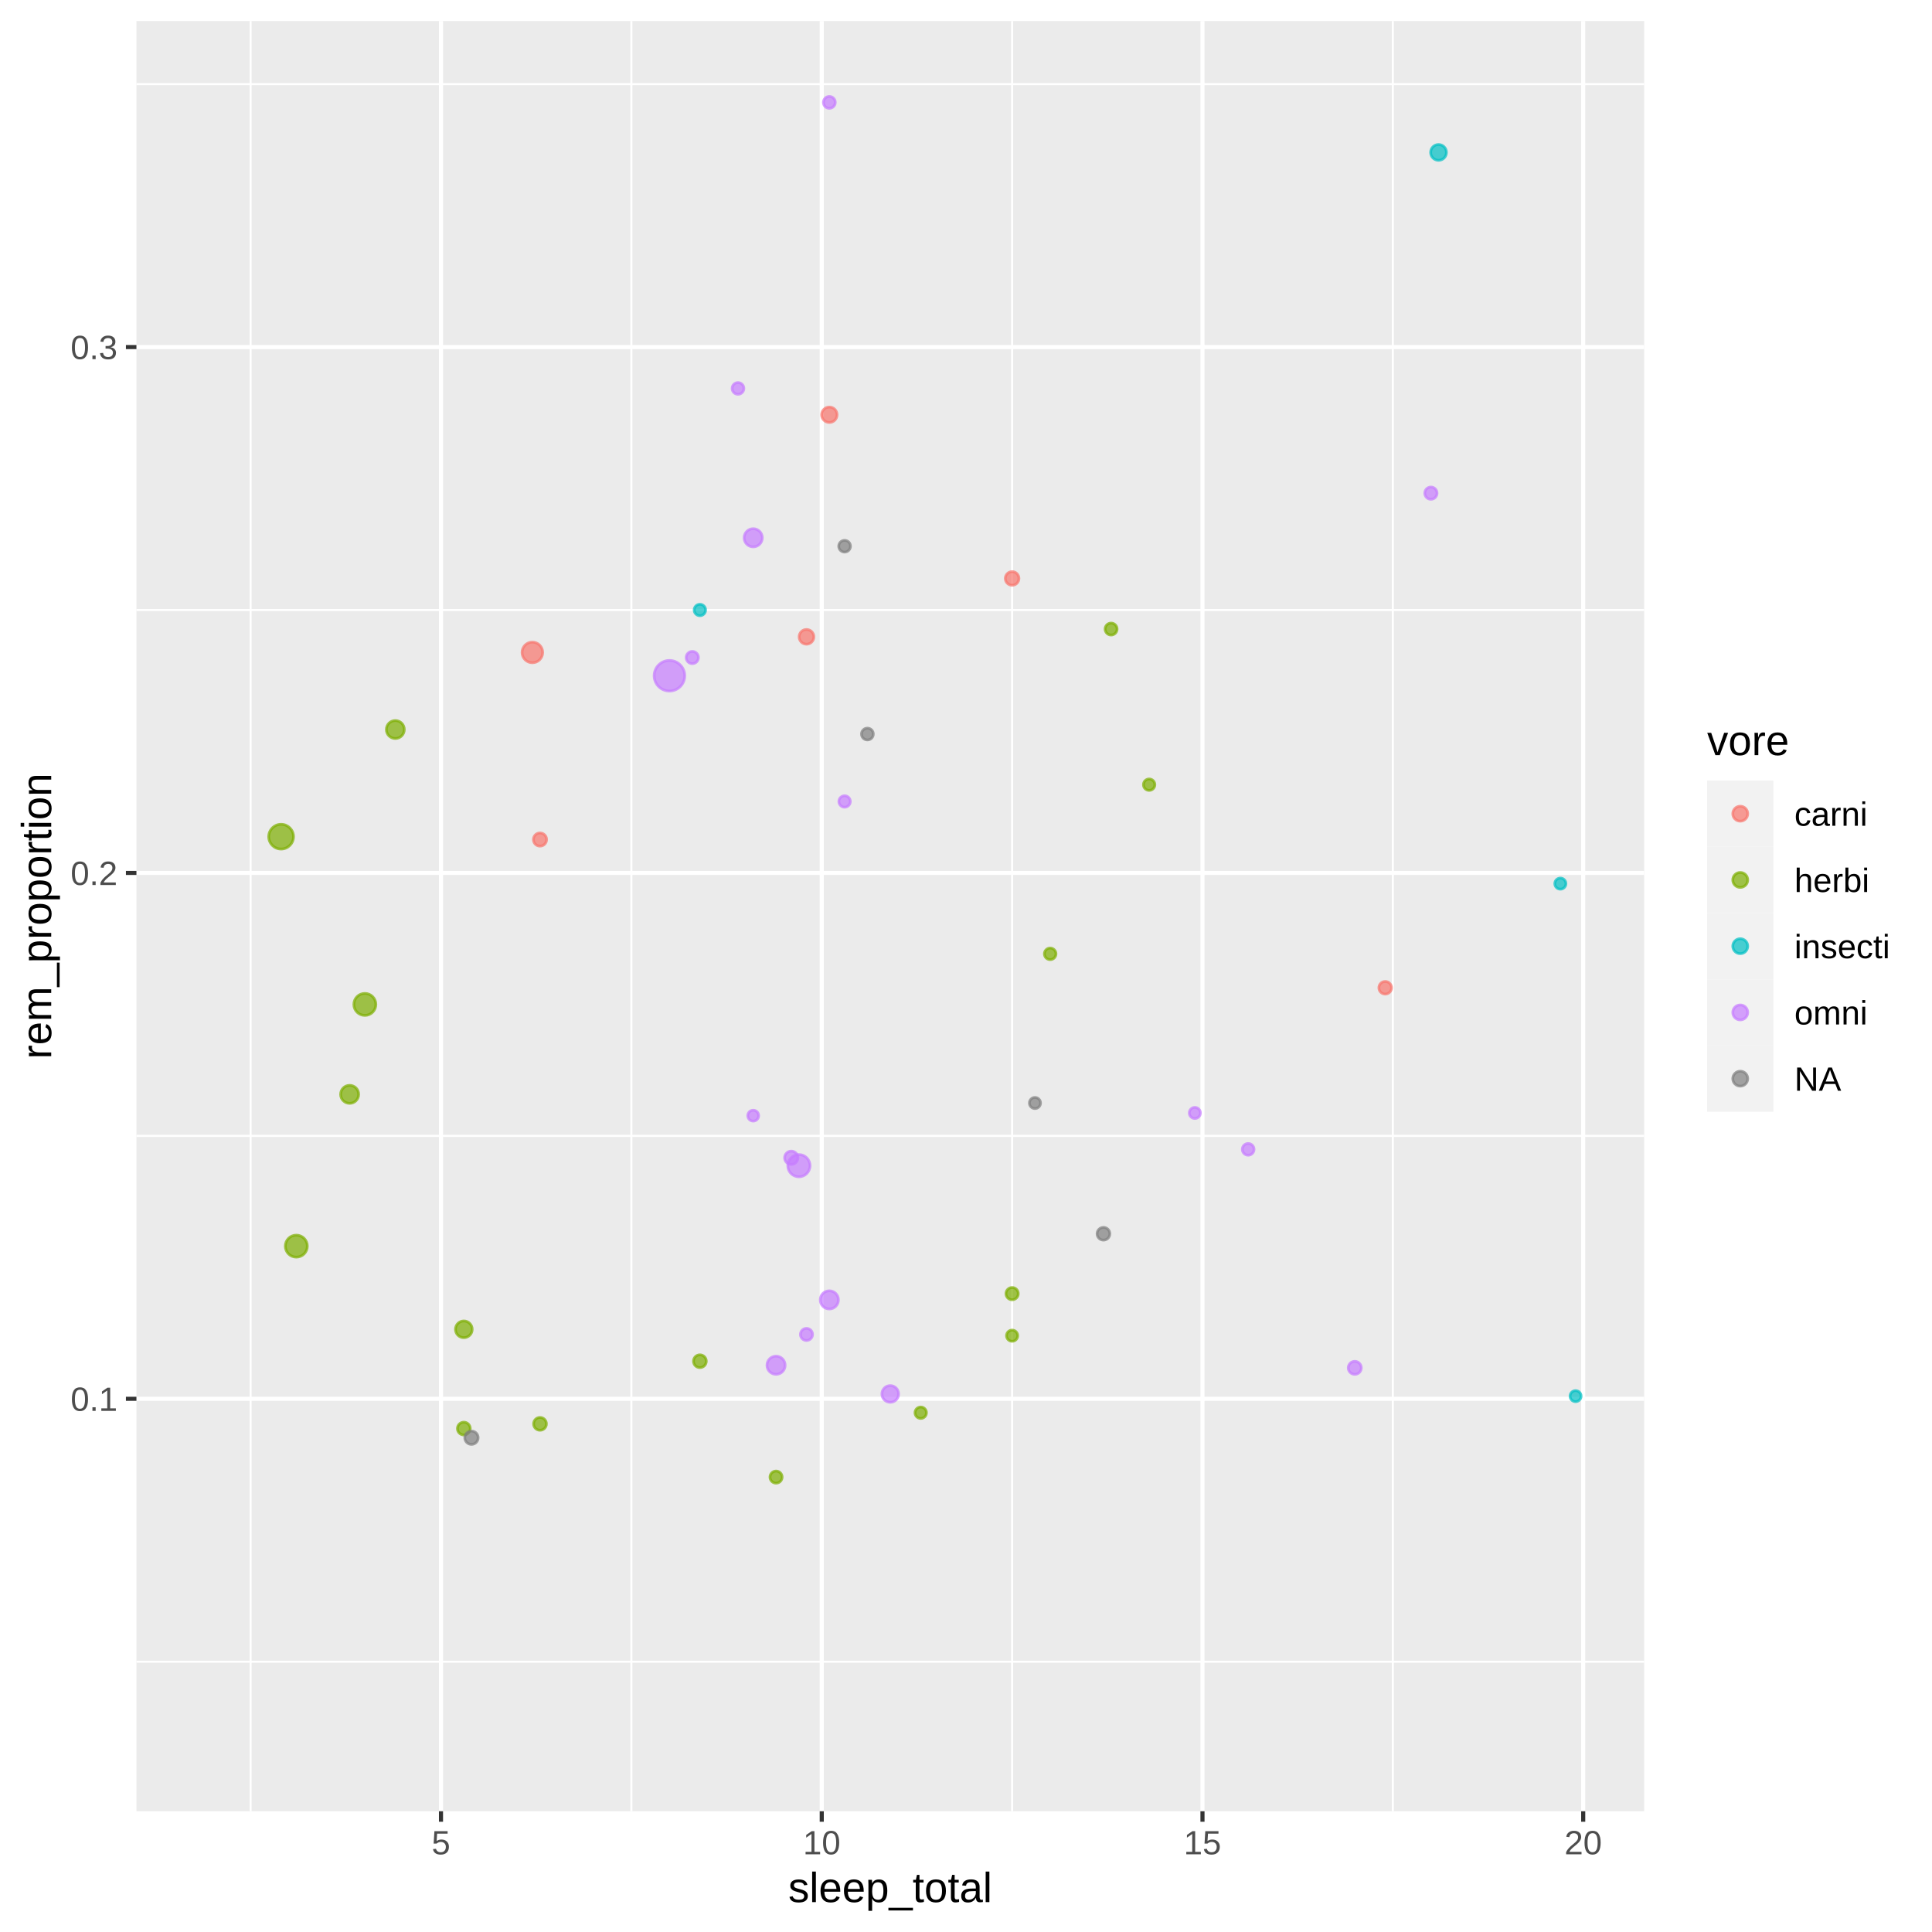
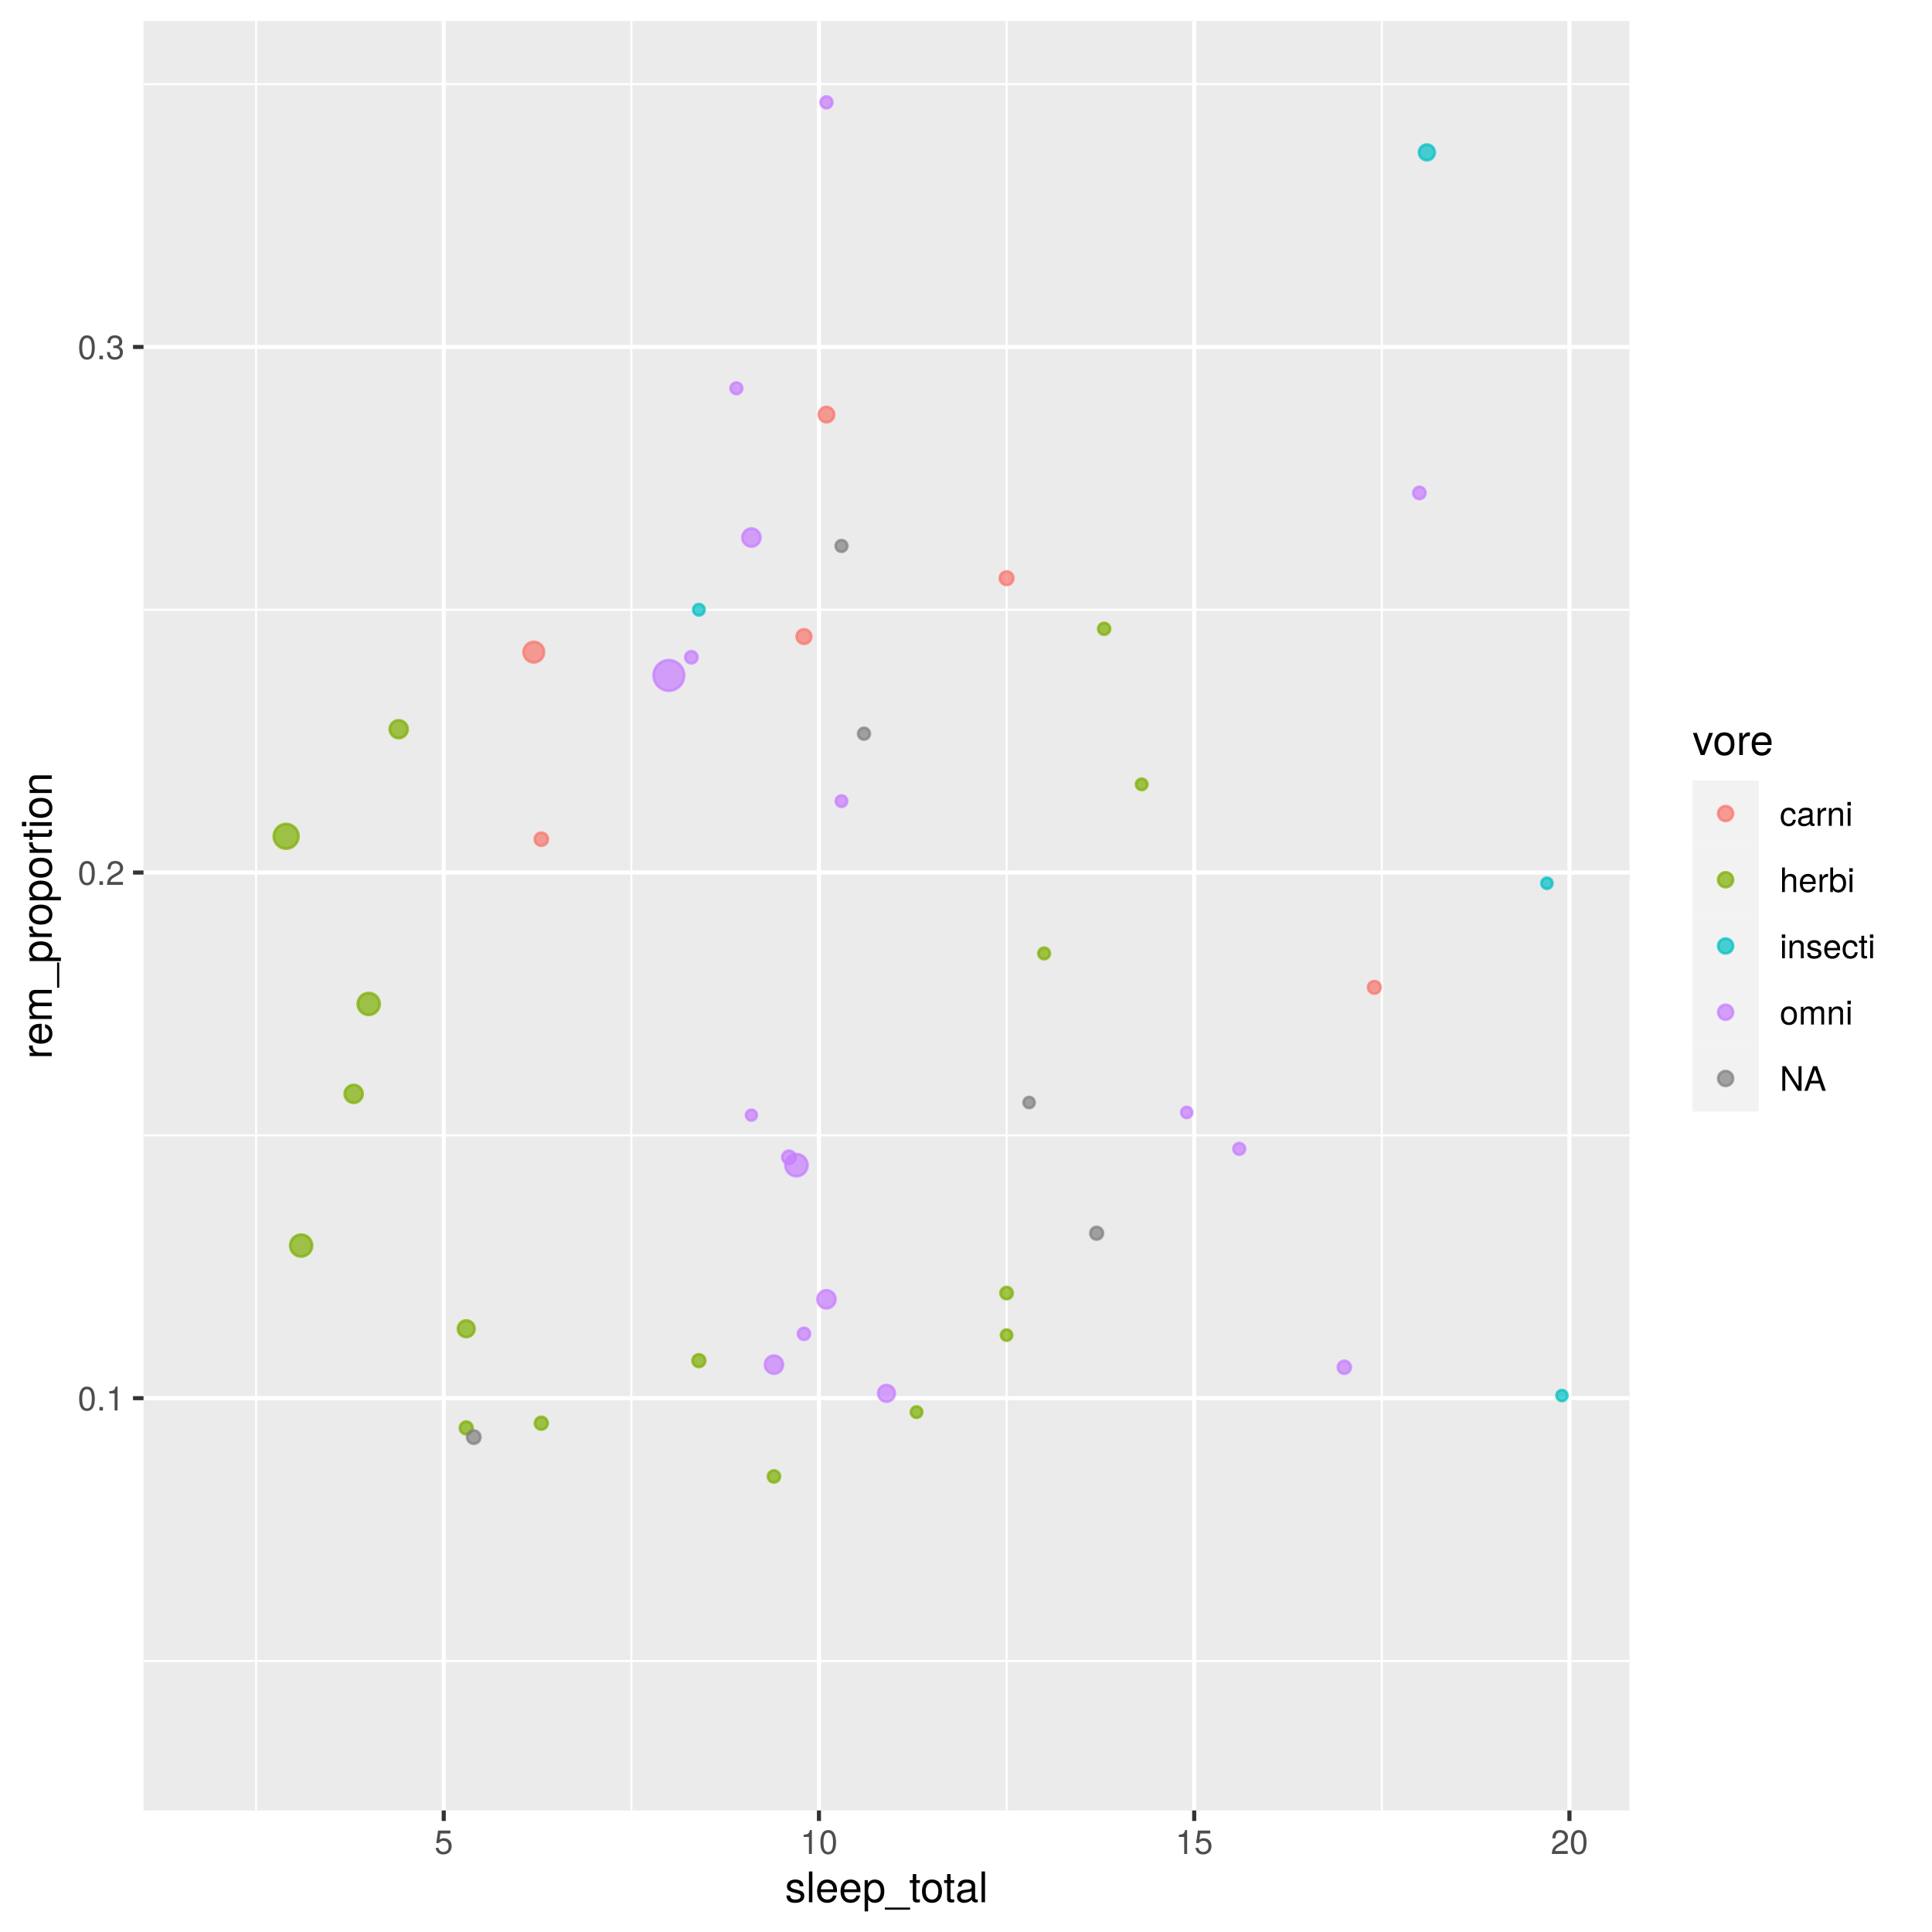
<svg xmlns="http://www.w3.org/2000/svg" class="svglite" width="504.00pt" height="504.00pt" viewBox="0 0 504.00 504.00">
  <defs>
    <style type="text/css">
    .svglite line, .svglite polyline, .svglite polygon, .svglite path, .svglite rect, .svglite circle {
      fill: none;
      stroke: #000000;
      stroke-linecap: round;
      stroke-linejoin: round;
      stroke-miterlimit: 10.00;
+     }
+     .svglite text {
+       white-space: pre;
    }
  </style>
  </defs>
  <rect width="100%" height="100%" style="stroke: none; fill: #FFFFFF;" />
  <defs>
    <clipPath id="cpMC4wMHw1MDQuMDB8MC4wMHw1MDQuMDA=">
      <rect x="0.00" y="0.00" width="504.00" height="504.00" />
    </clipPath>
  </defs>
  <g clip-path="url(#cpMC4wMHw1MDQuMDB8MC4wMHw1MDQuMDA=)">
    <rect x="0.00" y="0.00" width="504.00" height="504.00" style="stroke-width: 1.07; stroke: #FFFFFF; fill: #FFFFFF;" />
  </g>
  <defs>
-     <clipPath id="cpMzUuNTl8NDI4LjkwfDUuNDh8NDcyLjUw">
-       <rect x="35.59" y="5.48" width="393.32" height="467.02" />
+     <clipPath id="cpMzcuNDR8NDI1LjA5fDUuNDh8NDcyLjI5">
+       <rect x="37.44" y="5.48" width="387.64" height="466.82" />
    </clipPath>
  </defs>
-   <g clip-path="url(#cpMzUuNTl8NDI4LjkwfDUuNDh8NDcyLjUw)">
-     <rect x="35.59" y="5.48" width="393.32" height="467.02" style="stroke-width: 1.07; stroke: none; fill: #EBEBEB;" />
-     <polyline points="35.59,433.49 428.90,433.49 " style="stroke-width: 0.53; stroke: #FFFFFF; stroke-linecap: butt;" />
-     <polyline points="35.59,296.31 428.90,296.31 " style="stroke-width: 0.53; stroke: #FFFFFF; stroke-linecap: butt;" />
-     <polyline points="35.59,159.13 428.90,159.13 " style="stroke-width: 0.53; stroke: #FFFFFF; stroke-linecap: butt;" />
-     <polyline points="35.59,21.95 428.90,21.95 " style="stroke-width: 0.53; stroke: #FFFFFF; stroke-linecap: butt;" />
-     <polyline points="65.38,472.50 65.38,5.48 " style="stroke-width: 0.53; stroke: #FFFFFF; stroke-linecap: butt;" />
-     <polyline points="164.70,472.50 164.70,5.48 " style="stroke-width: 0.53; stroke: #FFFFFF; stroke-linecap: butt;" />
-     <polyline points="264.03,472.50 264.03,5.48 " style="stroke-width: 0.53; stroke: #FFFFFF; stroke-linecap: butt;" />
-     <polyline points="363.35,472.50 363.35,5.48 " style="stroke-width: 0.53; stroke: #FFFFFF; stroke-linecap: butt;" />
-     <polyline points="35.59,364.90 428.90,364.90 " style="stroke-width: 1.07; stroke: #FFFFFF; stroke-linecap: butt;" />
-     <polyline points="35.59,227.72 428.90,227.72 " style="stroke-width: 1.07; stroke: #FFFFFF; stroke-linecap: butt;" />
-     <polyline points="35.59,90.54 428.90,90.54 " style="stroke-width: 1.07; stroke: #FFFFFF; stroke-linecap: butt;" />
-     <polyline points="115.04,472.50 115.04,5.48 " style="stroke-width: 1.07; stroke: #FFFFFF; stroke-linecap: butt;" />
-     <polyline points="214.37,472.50 214.37,5.48 " style="stroke-width: 1.07; stroke: #FFFFFF; stroke-linecap: butt;" />
-     <polyline points="313.69,472.50 313.69,5.48 " style="stroke-width: 1.07; stroke: #FFFFFF; stroke-linecap: butt;" />
-     <polyline points="413.01,472.50 413.01,5.48 " style="stroke-width: 1.07; stroke: #FFFFFF; stroke-linecap: butt;" />
-     <circle cx="353.42" cy="356.83" r="1.70" style="stroke-width: 0.71; stroke: #C77CFF; stroke-opacity: 0.70; fill: #C77CFF; fill-opacity: 0.70;" />
-     <circle cx="311.70" cy="290.33" r="1.45" style="stroke-width: 0.71; stroke: #C77CFF; stroke-opacity: 0.70; fill: #C77CFF; fill-opacity: 0.70;" />
-     <circle cx="95.18" cy="262.02" r="2.87" style="stroke-width: 0.71; stroke: #7CAE00; stroke-opacity: 0.70; fill: #7CAE00; fill-opacity: 0.70;" />
-     <circle cx="216.35" cy="108.20" r="2.01" style="stroke-width: 0.71; stroke: #F8766D; stroke-opacity: 0.70; fill: #F8766D; fill-opacity: 0.70;" />
-     <circle cx="121.00" cy="346.78" r="2.18" style="stroke-width: 0.71; stroke: #7CAE00; stroke-opacity: 0.70; fill: #7CAE00; fill-opacity: 0.70;" />
-     <circle cx="202.45" cy="385.33" r="1.58" style="stroke-width: 0.71; stroke: #7CAE00; stroke-opacity: 0.70; fill: #7CAE00; fill-opacity: 0.70;" />
-     <circle cx="264.03" cy="337.47" r="1.60" style="stroke-width: 0.71; stroke: #7CAE00; stroke-opacity: 0.70; fill: #7CAE00; fill-opacity: 0.70;" />
-     <circle cx="220.33" cy="209.08" r="1.49" style="stroke-width: 0.71; stroke: #C77CFF; stroke-opacity: 0.70; fill: #C77CFF; fill-opacity: 0.70;" />
-     <circle cx="180.60" cy="171.53" r="1.60" style="stroke-width: 0.71; stroke: #C77CFF; stroke-opacity: 0.70; fill: #C77CFF; fill-opacity: 0.70;" />
-     <circle cx="196.49" cy="291.04" r="1.42" style="stroke-width: 0.71; stroke: #C77CFF; stroke-opacity: 0.70; fill: #C77CFF; fill-opacity: 0.70;" />
-     <circle cx="361.36" cy="257.68" r="1.65" style="stroke-width: 0.71; stroke: #F8766D; stroke-opacity: 0.70; fill: #F8766D; fill-opacity: 0.70;" />
-     <circle cx="121.00" cy="372.67" r="1.67" style="stroke-width: 0.71; stroke: #7CAE00; stroke-opacity: 0.70; fill: #7CAE00; fill-opacity: 0.70;" />
-     <circle cx="373.28" cy="128.65" r="1.60" style="stroke-width: 0.71; stroke: #C77CFF; stroke-opacity: 0.70; fill: #C77CFF; fill-opacity: 0.70;" />
-     <circle cx="407.05" cy="230.51" r="1.45" style="stroke-width: 0.71; stroke: #00BFC4; stroke-opacity: 0.70; fill: #00BFC4; fill-opacity: 0.70;" />
-     <circle cx="73.33" cy="218.26" r="3.23" style="stroke-width: 0.71; stroke: #7CAE00; stroke-opacity: 0.70; fill: #7CAE00; fill-opacity: 0.70;" />
-     <circle cx="77.30" cy="325.08" r="2.87" style="stroke-width: 0.71; stroke: #7CAE00; stroke-opacity: 0.70; fill: #7CAE00; fill-opacity: 0.70;" />
-     <circle cx="216.35" cy="26.71" r="1.55" style="stroke-width: 0.71; stroke: #C77CFF; stroke-opacity: 0.70; fill: #C77CFF; fill-opacity: 0.70;" />
-     <circle cx="232.24" cy="363.64" r="2.18" style="stroke-width: 0.71; stroke: #C77CFF; stroke-opacity: 0.70; fill: #C77CFF; fill-opacity: 0.70;" />
-     <circle cx="264.03" cy="150.90" r="1.78" style="stroke-width: 0.71; stroke: #F8766D; stroke-opacity: 0.70; fill: #F8766D; fill-opacity: 0.70;" />
-     <circle cx="210.39" cy="348.11" r="1.58" style="stroke-width: 0.71; stroke: #C77CFF; stroke-opacity: 0.70; fill: #C77CFF; fill-opacity: 0.70;" />
-     <circle cx="138.88" cy="170.20" r="2.69" style="stroke-width: 0.71; stroke: #F8766D; stroke-opacity: 0.70; fill: #F8766D; fill-opacity: 0.70;" />
-     <circle cx="140.87" cy="371.44" r="1.67" style="stroke-width: 0.71; stroke: #7CAE00; stroke-opacity: 0.70; fill: #7CAE00; fill-opacity: 0.70;" />
-     <circle cx="174.64" cy="176.28" r="3.99" style="stroke-width: 0.71; stroke: #C77CFF; stroke-opacity: 0.70; fill: #C77CFF; fill-opacity: 0.70;" />
-     <circle cx="216.35" cy="339.10" r="2.37" style="stroke-width: 0.71; stroke: #C77CFF; stroke-opacity: 0.70; fill: #C77CFF; fill-opacity: 0.70;" />
-     <circle cx="299.78" cy="204.70" r="1.49" style="stroke-width: 0.71; stroke: #7CAE00; stroke-opacity: 0.70; fill: #7CAE00; fill-opacity: 0.70;" />
-     <circle cx="264.03" cy="348.44" r="1.46" style="stroke-width: 0.71; stroke: #7CAE00; stroke-opacity: 0.70; fill: #7CAE00; fill-opacity: 0.70;" />
-     <circle cx="411.02" cy="364.21" r="1.44" style="stroke-width: 0.71; stroke: #00BFC4; stroke-opacity: 0.70; fill: #00BFC4; fill-opacity: 0.70;" />
-     <circle cx="182.58" cy="355.10" r="1.67" style="stroke-width: 0.71; stroke: #7CAE00; stroke-opacity: 0.70; fill: #7CAE00; fill-opacity: 0.70;" />
-     <circle cx="91.21" cy="285.48" r="2.35" style="stroke-width: 0.71; stroke: #7CAE00; stroke-opacity: 0.70; fill: #7CAE00; fill-opacity: 0.70;" />
-     <circle cx="208.41" cy="304.09" r="2.90" style="stroke-width: 0.71; stroke: #C77CFF; stroke-opacity: 0.70; fill: #C77CFF; fill-opacity: 0.70;" />
-     <circle cx="202.45" cy="356.15" r="2.37" style="stroke-width: 0.71; stroke: #C77CFF; stroke-opacity: 0.70; fill: #C77CFF; fill-opacity: 0.70;" />
-     <circle cx="220.33" cy="142.49" r="1.53" style="stroke-width: 0.71; stroke: #7F7F7F; stroke-opacity: 0.70; fill: #7F7F7F; fill-opacity: 0.70;" />
-     <circle cx="287.86" cy="321.85" r="1.66" style="stroke-width: 0.71; stroke: #7F7F7F; stroke-opacity: 0.70; fill: #7F7F7F; fill-opacity: 0.70;" />
-     <circle cx="375.27" cy="39.76" r="2.06" style="stroke-width: 0.71; stroke: #00BFC4; stroke-opacity: 0.70; fill: #00BFC4; fill-opacity: 0.70;" />
-     <circle cx="122.99" cy="375.06" r="1.74" style="stroke-width: 0.71; stroke: #7F7F7F; stroke-opacity: 0.70; fill: #7F7F7F; fill-opacity: 0.70;" />
-     <circle cx="273.96" cy="248.83" r="1.51" style="stroke-width: 0.71; stroke: #7CAE00; stroke-opacity: 0.70; fill: #7CAE00; fill-opacity: 0.70;" />
-     <circle cx="206.42" cy="302.03" r="1.74" style="stroke-width: 0.71; stroke: #C77CFF; stroke-opacity: 0.70; fill: #C77CFF; fill-opacity: 0.70;" />
-     <circle cx="182.58" cy="159.13" r="1.49" style="stroke-width: 0.71; stroke: #00BFC4; stroke-opacity: 0.70; fill: #00BFC4; fill-opacity: 0.70;" />
-     <circle cx="240.19" cy="368.54" r="1.49" style="stroke-width: 0.71; stroke: #7CAE00; stroke-opacity: 0.70; fill: #7CAE00; fill-opacity: 0.70;" />
-     <circle cx="226.28" cy="191.49" r="1.54" style="stroke-width: 0.71; stroke: #7F7F7F; stroke-opacity: 0.70; fill: #7F7F7F; fill-opacity: 0.70;" />
-     <circle cx="289.85" cy="164.10" r="1.56" style="stroke-width: 0.71; stroke: #7CAE00; stroke-opacity: 0.70; fill: #7CAE00; fill-opacity: 0.70;" />
-     <circle cx="269.99" cy="287.74" r="1.45" style="stroke-width: 0.71; stroke: #7F7F7F; stroke-opacity: 0.70; fill: #7F7F7F; fill-opacity: 0.70;" />
-     <circle cx="196.49" cy="140.29" r="2.37" style="stroke-width: 0.71; stroke: #C77CFF; stroke-opacity: 0.70; fill: #C77CFF; fill-opacity: 0.70;" />
-     <circle cx="103.13" cy="190.31" r="2.34" style="stroke-width: 0.71; stroke: #7CAE00; stroke-opacity: 0.70; fill: #7CAE00; fill-opacity: 0.70;" />
-     <circle cx="325.61" cy="299.83" r="1.53" style="stroke-width: 0.71; stroke: #C77CFF; stroke-opacity: 0.70; fill: #C77CFF; fill-opacity: 0.70;" />
-     <circle cx="192.52" cy="101.33" r="1.53" style="stroke-width: 0.71; stroke: #C77CFF; stroke-opacity: 0.70; fill: #C77CFF; fill-opacity: 0.70;" />
-     <circle cx="140.87" cy="219.01" r="1.72" style="stroke-width: 0.71; stroke: #F8766D; stroke-opacity: 0.70; fill: #F8766D; fill-opacity: 0.70;" />
-     <circle cx="210.39" cy="166.13" r="1.92" style="stroke-width: 0.71; stroke: #F8766D; stroke-opacity: 0.70; fill: #F8766D; fill-opacity: 0.70;" />
+   <g clip-path="url(#cpMzcuNDR8NDI1LjA5fDUuNDh8NDcyLjI5)">
+     <rect x="37.44" y="5.48" width="387.64" height="466.82" style="stroke-width: 1.07; stroke: none; fill: #EBEBEB;" />
+     <polyline points="37.44,433.30 425.09,433.30 " style="stroke-width: 0.53; stroke: #FFFFFF; stroke-linecap: butt;" />
+     <polyline points="37.44,296.18 425.09,296.18 " style="stroke-width: 0.53; stroke: #FFFFFF; stroke-linecap: butt;" />
+     <polyline points="37.44,159.06 425.09,159.06 " style="stroke-width: 0.53; stroke: #FFFFFF; stroke-linecap: butt;" />
+     <polyline points="37.44,21.95 425.09,21.95 " style="stroke-width: 0.53; stroke: #FFFFFF; stroke-linecap: butt;" />
+     <polyline points="66.81,472.29 66.81,5.48 " style="stroke-width: 0.53; stroke: #FFFFFF; stroke-linecap: butt;" />
+     <polyline points="164.70,472.29 164.70,5.48 " style="stroke-width: 0.53; stroke: #FFFFFF; stroke-linecap: butt;" />
+     <polyline points="262.59,472.29 262.59,5.48 " style="stroke-width: 0.53; stroke: #FFFFFF; stroke-linecap: butt;" />
+     <polyline points="360.48,472.29 360.48,5.48 " style="stroke-width: 0.53; stroke: #FFFFFF; stroke-linecap: butt;" />
+     <polyline points="37.44,364.74 425.09,364.74 " style="stroke-width: 1.07; stroke: #FFFFFF; stroke-linecap: butt;" />
+     <polyline points="37.44,227.62 425.09,227.62 " style="stroke-width: 1.07; stroke: #FFFFFF; stroke-linecap: butt;" />
+     <polyline points="37.44,90.51 425.09,90.51 " style="stroke-width: 1.07; stroke: #FFFFFF; stroke-linecap: butt;" />
+     <polyline points="115.76,472.29 115.76,5.48 " style="stroke-width: 1.07; stroke: #FFFFFF; stroke-linecap: butt;" />
+     <polyline points="213.64,472.29 213.64,5.48 " style="stroke-width: 1.07; stroke: #FFFFFF; stroke-linecap: butt;" />
+     <polyline points="311.53,472.29 311.53,5.48 " style="stroke-width: 1.07; stroke: #FFFFFF; stroke-linecap: butt;" />
+     <polyline points="409.42,472.29 409.42,5.48 " style="stroke-width: 1.07; stroke: #FFFFFF; stroke-linecap: butt;" />
+     <circle cx="350.69" cy="356.68" r="1.70" style="stroke-width: 0.71; stroke: #C77CFF; stroke-opacity: 0.70; fill: #C77CFF; fill-opacity: 0.70;" />
+     <circle cx="309.58" cy="290.20" r="1.45" style="stroke-width: 0.71; stroke: #C77CFF; stroke-opacity: 0.70; fill: #C77CFF; fill-opacity: 0.70;" />
+     <circle cx="96.18" cy="261.90" r="2.87" style="stroke-width: 0.71; stroke: #7CAE00; stroke-opacity: 0.70; fill: #7CAE00; fill-opacity: 0.70;" />
+     <circle cx="215.60" cy="108.15" r="2.01" style="stroke-width: 0.71; stroke: #F8766D; stroke-opacity: 0.70; fill: #F8766D; fill-opacity: 0.70;" />
+     <circle cx="121.63" cy="346.63" r="2.18" style="stroke-width: 0.71; stroke: #7CAE00; stroke-opacity: 0.70; fill: #7CAE00; fill-opacity: 0.70;" />
+     <circle cx="201.90" cy="385.16" r="1.58" style="stroke-width: 0.71; stroke: #7CAE00; stroke-opacity: 0.70; fill: #7CAE00; fill-opacity: 0.70;" />
+     <circle cx="262.59" cy="337.32" r="1.60" style="stroke-width: 0.71; stroke: #7CAE00; stroke-opacity: 0.70; fill: #7CAE00; fill-opacity: 0.70;" />
+     <circle cx="219.52" cy="208.99" r="1.49" style="stroke-width: 0.71; stroke: #C77CFF; stroke-opacity: 0.70; fill: #C77CFF; fill-opacity: 0.70;" />
+     <circle cx="180.36" cy="171.46" r="1.60" style="stroke-width: 0.71; stroke: #C77CFF; stroke-opacity: 0.70; fill: #C77CFF; fill-opacity: 0.70;" />
+     <circle cx="196.02" cy="290.91" r="1.42" style="stroke-width: 0.71; stroke: #C77CFF; stroke-opacity: 0.70; fill: #C77CFF; fill-opacity: 0.70;" />
+     <circle cx="358.52" cy="257.57" r="1.65" style="stroke-width: 0.71; stroke: #F8766D; stroke-opacity: 0.70; fill: #F8766D; fill-opacity: 0.70;" />
+     <circle cx="121.63" cy="372.50" r="1.67" style="stroke-width: 0.71; stroke: #7CAE00; stroke-opacity: 0.70; fill: #7CAE00; fill-opacity: 0.70;" />
+     <circle cx="370.27" cy="128.59" r="1.60" style="stroke-width: 0.71; stroke: #C77CFF; stroke-opacity: 0.70; fill: #C77CFF; fill-opacity: 0.70;" />
+     <circle cx="403.55" cy="230.41" r="1.45" style="stroke-width: 0.71; stroke: #00BFC4; stroke-opacity: 0.70; fill: #00BFC4; fill-opacity: 0.70;" />
+     <circle cx="74.64" cy="218.17" r="3.23" style="stroke-width: 0.71; stroke: #7CAE00; stroke-opacity: 0.70; fill: #7CAE00; fill-opacity: 0.70;" />
+     <circle cx="78.56" cy="324.93" r="2.87" style="stroke-width: 0.71; stroke: #7CAE00; stroke-opacity: 0.70; fill: #7CAE00; fill-opacity: 0.70;" />
+     <circle cx="215.60" cy="26.70" r="1.55" style="stroke-width: 0.71; stroke: #C77CFF; stroke-opacity: 0.70; fill: #C77CFF; fill-opacity: 0.70;" />
+     <circle cx="231.26" cy="363.48" r="2.18" style="stroke-width: 0.71; stroke: #C77CFF; stroke-opacity: 0.70; fill: #C77CFF; fill-opacity: 0.70;" />
+     <circle cx="262.59" cy="150.84" r="1.78" style="stroke-width: 0.71; stroke: #F8766D; stroke-opacity: 0.70; fill: #F8766D; fill-opacity: 0.70;" />
+     <circle cx="209.73" cy="347.95" r="1.58" style="stroke-width: 0.71; stroke: #C77CFF; stroke-opacity: 0.70; fill: #C77CFF; fill-opacity: 0.70;" />
+     <circle cx="139.25" cy="170.12" r="2.69" style="stroke-width: 0.71; stroke: #F8766D; stroke-opacity: 0.70; fill: #F8766D; fill-opacity: 0.70;" />
+     <circle cx="141.21" cy="371.27" r="1.67" style="stroke-width: 0.71; stroke: #7CAE00; stroke-opacity: 0.70; fill: #7CAE00; fill-opacity: 0.70;" />
+     <circle cx="174.49" cy="176.20" r="3.99" style="stroke-width: 0.71; stroke: #C77CFF; stroke-opacity: 0.70; fill: #C77CFF; fill-opacity: 0.70;" />
+     <circle cx="215.60" cy="338.95" r="2.37" style="stroke-width: 0.71; stroke: #C77CFF; stroke-opacity: 0.70; fill: #C77CFF; fill-opacity: 0.70;" />
+     <circle cx="297.83" cy="204.61" r="1.49" style="stroke-width: 0.71; stroke: #7CAE00; stroke-opacity: 0.70; fill: #7CAE00; fill-opacity: 0.70;" />
+     <circle cx="262.59" cy="348.29" r="1.46" style="stroke-width: 0.71; stroke: #7CAE00; stroke-opacity: 0.70; fill: #7CAE00; fill-opacity: 0.70;" />
+     <circle cx="407.47" cy="364.05" r="1.44" style="stroke-width: 0.71; stroke: #00BFC4; stroke-opacity: 0.70; fill: #00BFC4; fill-opacity: 0.70;" />
+     <circle cx="182.32" cy="354.95" r="1.67" style="stroke-width: 0.71; stroke: #7CAE00; stroke-opacity: 0.70; fill: #7CAE00; fill-opacity: 0.70;" />
+     <circle cx="92.26" cy="285.36" r="2.35" style="stroke-width: 0.71; stroke: #7CAE00; stroke-opacity: 0.70; fill: #7CAE00; fill-opacity: 0.70;" />
+     <circle cx="207.77" cy="303.96" r="2.90" style="stroke-width: 0.71; stroke: #C77CFF; stroke-opacity: 0.70; fill: #C77CFF; fill-opacity: 0.70;" />
+     <circle cx="201.90" cy="355.99" r="2.37" style="stroke-width: 0.71; stroke: #C77CFF; stroke-opacity: 0.70; fill: #C77CFF; fill-opacity: 0.70;" />
+     <circle cx="219.52" cy="142.42" r="1.53" style="stroke-width: 0.71; stroke: #7F7F7F; stroke-opacity: 0.70; fill: #7F7F7F; fill-opacity: 0.70;" />
+     <circle cx="286.08" cy="321.71" r="1.66" style="stroke-width: 0.71; stroke: #7F7F7F; stroke-opacity: 0.70; fill: #7F7F7F; fill-opacity: 0.70;" />
+     <circle cx="372.23" cy="39.75" r="2.06" style="stroke-width: 0.71; stroke: #00BFC4; stroke-opacity: 0.70; fill: #00BFC4; fill-opacity: 0.70;" />
+     <circle cx="123.59" cy="374.90" r="1.74" style="stroke-width: 0.71; stroke: #7F7F7F; stroke-opacity: 0.70; fill: #7F7F7F; fill-opacity: 0.70;" />
+     <circle cx="272.38" cy="248.72" r="1.51" style="stroke-width: 0.71; stroke: #7CAE00; stroke-opacity: 0.70; fill: #7CAE00; fill-opacity: 0.70;" />
+     <circle cx="205.81" cy="301.90" r="1.74" style="stroke-width: 0.71; stroke: #C77CFF; stroke-opacity: 0.70; fill: #C77CFF; fill-opacity: 0.70;" />
+     <circle cx="182.32" cy="159.06" r="1.49" style="stroke-width: 0.71; stroke: #00BFC4; stroke-opacity: 0.70; fill: #00BFC4; fill-opacity: 0.70;" />
+     <circle cx="239.10" cy="368.38" r="1.49" style="stroke-width: 0.71; stroke: #7CAE00; stroke-opacity: 0.70; fill: #7CAE00; fill-opacity: 0.70;" />
+     <circle cx="225.39" cy="191.40" r="1.54" style="stroke-width: 0.71; stroke: #7F7F7F; stroke-opacity: 0.70; fill: #7F7F7F; fill-opacity: 0.70;" />
+     <circle cx="288.04" cy="164.03" r="1.56" style="stroke-width: 0.71; stroke: #7CAE00; stroke-opacity: 0.70; fill: #7CAE00; fill-opacity: 0.70;" />
+     <circle cx="268.46" cy="287.61" r="1.45" style="stroke-width: 0.71; stroke: #7F7F7F; stroke-opacity: 0.70; fill: #7F7F7F; fill-opacity: 0.70;" />
+     <circle cx="196.02" cy="140.23" r="2.37" style="stroke-width: 0.71; stroke: #C77CFF; stroke-opacity: 0.70; fill: #C77CFF; fill-opacity: 0.70;" />
+     <circle cx="104.01" cy="190.23" r="2.34" style="stroke-width: 0.71; stroke: #7CAE00; stroke-opacity: 0.70; fill: #7CAE00; fill-opacity: 0.70;" />
+     <circle cx="323.28" cy="299.70" r="1.53" style="stroke-width: 0.71; stroke: #C77CFF; stroke-opacity: 0.70; fill: #C77CFF; fill-opacity: 0.70;" />
+     <circle cx="192.11" cy="101.29" r="1.53" style="stroke-width: 0.71; stroke: #C77CFF; stroke-opacity: 0.70; fill: #C77CFF; fill-opacity: 0.70;" />
+     <circle cx="141.21" cy="218.92" r="1.72" style="stroke-width: 0.71; stroke: #F8766D; stroke-opacity: 0.70; fill: #F8766D; fill-opacity: 0.70;" />
+     <circle cx="209.73" cy="166.06" r="1.92" style="stroke-width: 0.71; stroke: #F8766D; stroke-opacity: 0.70; fill: #F8766D; fill-opacity: 0.70;" />
  </g>
  <g clip-path="url(#cpMC4wMHw1MDQuMDB8MC4wMHw1MDQuMDA=)">
-     <text x="30.65" y="368.05" text-anchor="end" style="font-size: 8.80px; fill: #4D4D4D; font-family: Arial;" textLength="12.24px" lengthAdjust="spacingAndGlyphs">0.1</text>
-     <text x="30.65" y="230.87" text-anchor="end" style="font-size: 8.80px; fill: #4D4D4D; font-family: Arial;" textLength="12.24px" lengthAdjust="spacingAndGlyphs">0.2</text>
-     <text x="30.65" y="93.69" text-anchor="end" style="font-size: 8.80px; fill: #4D4D4D; font-family: Arial;" textLength="12.24px" lengthAdjust="spacingAndGlyphs">0.3</text>
-     <polyline points="32.85,364.90 35.59,364.90 " style="stroke-width: 1.07; stroke: #333333; stroke-linecap: butt;" />
-     <polyline points="32.85,227.72 35.59,227.72 " style="stroke-width: 1.07; stroke: #333333; stroke-linecap: butt;" />
-     <polyline points="32.85,90.54 35.59,90.54 " style="stroke-width: 1.07; stroke: #333333; stroke-linecap: butt;" />
-     <polyline points="115.04,475.24 115.04,472.50 " style="stroke-width: 1.07; stroke: #333333; stroke-linecap: butt;" />
-     <polyline points="214.37,475.24 214.37,472.50 " style="stroke-width: 1.07; stroke: #333333; stroke-linecap: butt;" />
-     <polyline points="313.69,475.24 313.69,472.50 " style="stroke-width: 1.07; stroke: #333333; stroke-linecap: butt;" />
-     <polyline points="413.01,475.24 413.01,472.50 " style="stroke-width: 1.07; stroke: #333333; stroke-linecap: butt;" />
-     <text x="115.04" y="483.74" text-anchor="middle" style="font-size: 8.80px; fill: #4D4D4D; font-family: Arial;" textLength="4.90px" lengthAdjust="spacingAndGlyphs">5</text>
-     <text x="214.37" y="483.74" text-anchor="middle" style="font-size: 8.80px; fill: #4D4D4D; font-family: Arial;" textLength="9.79px" lengthAdjust="spacingAndGlyphs">10</text>
-     <text x="313.69" y="483.74" text-anchor="middle" style="font-size: 8.80px; fill: #4D4D4D; font-family: Arial;" textLength="9.79px" lengthAdjust="spacingAndGlyphs">15</text>
-     <text x="413.01" y="483.74" text-anchor="middle" style="font-size: 8.80px; fill: #4D4D4D; font-family: Arial;" textLength="9.79px" lengthAdjust="spacingAndGlyphs">20</text>
-     <text x="232.24" y="496.20" text-anchor="middle" style="font-size: 11.00px; font-family: Arial;" textLength="53.22px" lengthAdjust="spacingAndGlyphs">sleep_total</text>
-     <text transform="translate(13.36,238.99) rotate(-90)" text-anchor="middle" style="font-size: 11.00px; font-family: Arial;" textLength="74.62px" lengthAdjust="spacingAndGlyphs">rem_proportion</text>
-     <rect x="439.86" y="182.47" width="58.66" height="113.03" style="stroke-width: 1.07; stroke: none; fill: #FFFFFF;" />
-     <text x="445.34" y="196.99" style="font-size: 11.00px; font-family: Arial;" textLength="21.41px" lengthAdjust="spacingAndGlyphs">vore</text>
-     <rect x="445.34" y="203.63" width="17.28" height="17.28" style="stroke-width: 1.07; stroke: none; fill: #F2F2F2;" />
-     <circle cx="453.98" cy="212.27" r="1.95" style="stroke-width: 0.71; stroke: #F8766D; stroke-opacity: 0.70; fill: #F8766D; fill-opacity: 0.70;" />
-     <rect x="445.34" y="220.91" width="17.28" height="17.28" style="stroke-width: 1.07; stroke: none; fill: #F2F2F2;" />
-     <circle cx="453.98" cy="229.55" r="1.95" style="stroke-width: 0.71; stroke: #7CAE00; stroke-opacity: 0.70; fill: #7CAE00; fill-opacity: 0.70;" />
-     <rect x="445.34" y="238.19" width="17.28" height="17.28" style="stroke-width: 1.07; stroke: none; fill: #F2F2F2;" />
-     <circle cx="453.98" cy="246.83" r="1.95" style="stroke-width: 0.71; stroke: #00BFC4; stroke-opacity: 0.70; fill: #00BFC4; fill-opacity: 0.70;" />
-     <rect x="445.34" y="255.47" width="17.28" height="17.28" style="stroke-width: 1.07; stroke: none; fill: #F2F2F2;" />
-     <circle cx="453.98" cy="264.11" r="1.95" style="stroke-width: 0.71; stroke: #C77CFF; stroke-opacity: 0.70; fill: #C77CFF; fill-opacity: 0.70;" />
-     <rect x="445.34" y="272.75" width="17.28" height="17.28" style="stroke-width: 1.07; stroke: none; fill: #F2F2F2;" />
-     <circle cx="453.98" cy="281.39" r="1.95" style="stroke-width: 0.71; stroke: #7F7F7F; stroke-opacity: 0.70; fill: #7F7F7F; fill-opacity: 0.70;" />
-     <text x="468.10" y="215.42" style="font-size: 8.80px; font-family: Arial;" textLength="19.07px" lengthAdjust="spacingAndGlyphs">carni</text>
-     <text x="468.10" y="232.70" style="font-size: 8.80px; font-family: Arial;" textLength="19.57px" lengthAdjust="spacingAndGlyphs">herbi</text>
-     <text x="468.10" y="249.98" style="font-size: 8.80px; font-family: Arial;" textLength="24.94px" lengthAdjust="spacingAndGlyphs">insecti</text>
-     <text x="468.10" y="267.26" style="font-size: 8.80px; font-family: Arial;" textLength="19.07px" lengthAdjust="spacingAndGlyphs">omni</text>
-     <text x="468.10" y="284.54" style="font-size: 8.80px; font-family: Arial;" textLength="12.22px" lengthAdjust="spacingAndGlyphs">NA</text>
+     <text x="32.51" y="367.95" text-anchor="end" style="font-size: 8.80px;fill: #4D4D4D; font-family: &quot;TeX Gyre Heros&quot;;" textLength="13.98px" lengthAdjust="spacingAndGlyphs">0.1</text>
+     <text x="32.51" y="230.83" text-anchor="end" style="font-size: 8.80px;fill: #4D4D4D; font-family: &quot;TeX Gyre Heros&quot;;" textLength="13.98px" lengthAdjust="spacingAndGlyphs">0.2</text>
+     <text x="32.51" y="93.71" text-anchor="end" style="font-size: 8.80px;fill: #4D4D4D; font-family: &quot;TeX Gyre Heros&quot;;" textLength="13.98px" lengthAdjust="spacingAndGlyphs">0.3</text>
+     <polyline points="34.70,364.74 37.44,364.74 " style="stroke-width: 1.07; stroke: #333333; stroke-linecap: butt;" />
+     <polyline points="34.70,227.62 37.44,227.62 " style="stroke-width: 1.07; stroke: #333333; stroke-linecap: butt;" />
+     <polyline points="34.70,90.51 37.44,90.51 " style="stroke-width: 1.07; stroke: #333333; stroke-linecap: butt;" />
+     <polyline points="115.76,475.03 115.76,472.29 " style="stroke-width: 1.07; stroke: #333333; stroke-linecap: butt;" />
+     <polyline points="213.64,475.03 213.64,472.29 " style="stroke-width: 1.07; stroke: #333333; stroke-linecap: butt;" />
+     <polyline points="311.53,475.03 311.53,472.29 " style="stroke-width: 1.07; stroke: #333333; stroke-linecap: butt;" />
+     <polyline points="409.42,475.03 409.42,472.29 " style="stroke-width: 1.07; stroke: #333333; stroke-linecap: butt;" />
+     <text x="115.76" y="483.64" text-anchor="middle" style="font-size: 8.80px;fill: #4D4D4D; font-family: &quot;TeX Gyre Heros&quot;;" textLength="5.59px" lengthAdjust="spacingAndGlyphs">5</text>
+     <text x="213.64" y="483.64" text-anchor="middle" style="font-size: 8.80px;fill: #4D4D4D; font-family: &quot;TeX Gyre Heros&quot;;" textLength="11.19px" lengthAdjust="spacingAndGlyphs">10</text>
+     <text x="311.53" y="483.64" text-anchor="middle" style="font-size: 8.80px;fill: #4D4D4D; font-family: &quot;TeX Gyre Heros&quot;;" textLength="11.19px" lengthAdjust="spacingAndGlyphs">15</text>
+     <text x="409.42" y="483.64" text-anchor="middle" style="font-size: 8.80px;fill: #4D4D4D; font-family: &quot;TeX Gyre Heros&quot;;" textLength="11.19px" lengthAdjust="spacingAndGlyphs">20</text>
+     <text x="231.26" y="496.23" text-anchor="middle" style="font-size: 11.00px; font-family: &quot;TeX Gyre Heros&quot;;" textLength="59.97px" lengthAdjust="spacingAndGlyphs">sleep_total</text>
+     <text transform="translate(13.50,238.89) rotate(-90)" text-anchor="middle" style="font-size: 11.00px; font-family: &quot;TeX Gyre Heros&quot;;" textLength="84.56px" lengthAdjust="spacingAndGlyphs">rem_proportion</text>
+     <rect x="436.05" y="182.31" width="62.48" height="113.15" style="stroke-width: 1.07; stroke: none; fill: #FFFFFF;" />
+     <text x="441.52" y="196.96" style="font-size: 11.00px; font-family: &quot;TeX Gyre Heros&quot;;" textLength="24.29px" lengthAdjust="spacingAndGlyphs">vore</text>
+     <rect x="441.52" y="203.58" width="17.28" height="17.28" style="stroke-width: 1.07; stroke: none; fill: #F2F2F2;" />
+     <circle cx="450.16" cy="212.22" r="1.95" style="stroke-width: 0.71; stroke: #F8766D; stroke-opacity: 0.70; fill: #F8766D; fill-opacity: 0.70;" />
+     <rect x="441.52" y="220.86" width="17.28" height="17.28" style="stroke-width: 1.07; stroke: none; fill: #F2F2F2;" />
+     <circle cx="450.16" cy="229.50" r="1.95" style="stroke-width: 0.71; stroke: #7CAE00; stroke-opacity: 0.70; fill: #7CAE00; fill-opacity: 0.70;" />
+     <rect x="441.52" y="238.14" width="17.28" height="17.28" style="stroke-width: 1.07; stroke: none; fill: #F2F2F2;" />
+     <circle cx="450.16" cy="246.78" r="1.95" style="stroke-width: 0.71; stroke: #00BFC4; stroke-opacity: 0.70; fill: #00BFC4; fill-opacity: 0.70;" />
+     <rect x="441.52" y="255.42" width="17.28" height="17.28" style="stroke-width: 1.07; stroke: none; fill: #F2F2F2;" />
+     <circle cx="450.16" cy="264.06" r="1.95" style="stroke-width: 0.71; stroke: #C77CFF; stroke-opacity: 0.70; fill: #C77CFF; fill-opacity: 0.70;" />
+     <rect x="441.52" y="272.70" width="17.28" height="17.28" style="stroke-width: 1.07; stroke: none; fill: #F2F2F2;" />
+     <circle cx="450.16" cy="281.34" r="1.95" style="stroke-width: 0.71; stroke: #7F7F7F; stroke-opacity: 0.70; fill: #7F7F7F; fill-opacity: 0.70;" />
+     <text x="464.28" y="215.43" style="font-size: 8.80px; font-family: &quot;TeX Gyre Heros&quot;;" textLength="21.72px" lengthAdjust="spacingAndGlyphs">carni</text>
+     <text x="464.28" y="232.71" style="font-size: 8.80px; font-family: &quot;TeX Gyre Heros&quot;;" textLength="22.64px" lengthAdjust="spacingAndGlyphs">herbi</text>
+     <text x="464.28" y="249.99" style="font-size: 8.80px; font-family: &quot;TeX Gyre Heros&quot;;" textLength="28.76px" lengthAdjust="spacingAndGlyphs">insecti</text>
+     <text x="464.28" y="267.27" style="font-size: 8.80px; font-family: &quot;TeX Gyre Heros&quot;;" textLength="21.97px" lengthAdjust="spacingAndGlyphs">omni</text>
+     <text x="464.28" y="284.55" style="font-size: 8.80px; font-family: &quot;TeX Gyre Heros&quot;;" textLength="12.60px" lengthAdjust="spacingAndGlyphs">NA</text>
  </g>
</svg>
